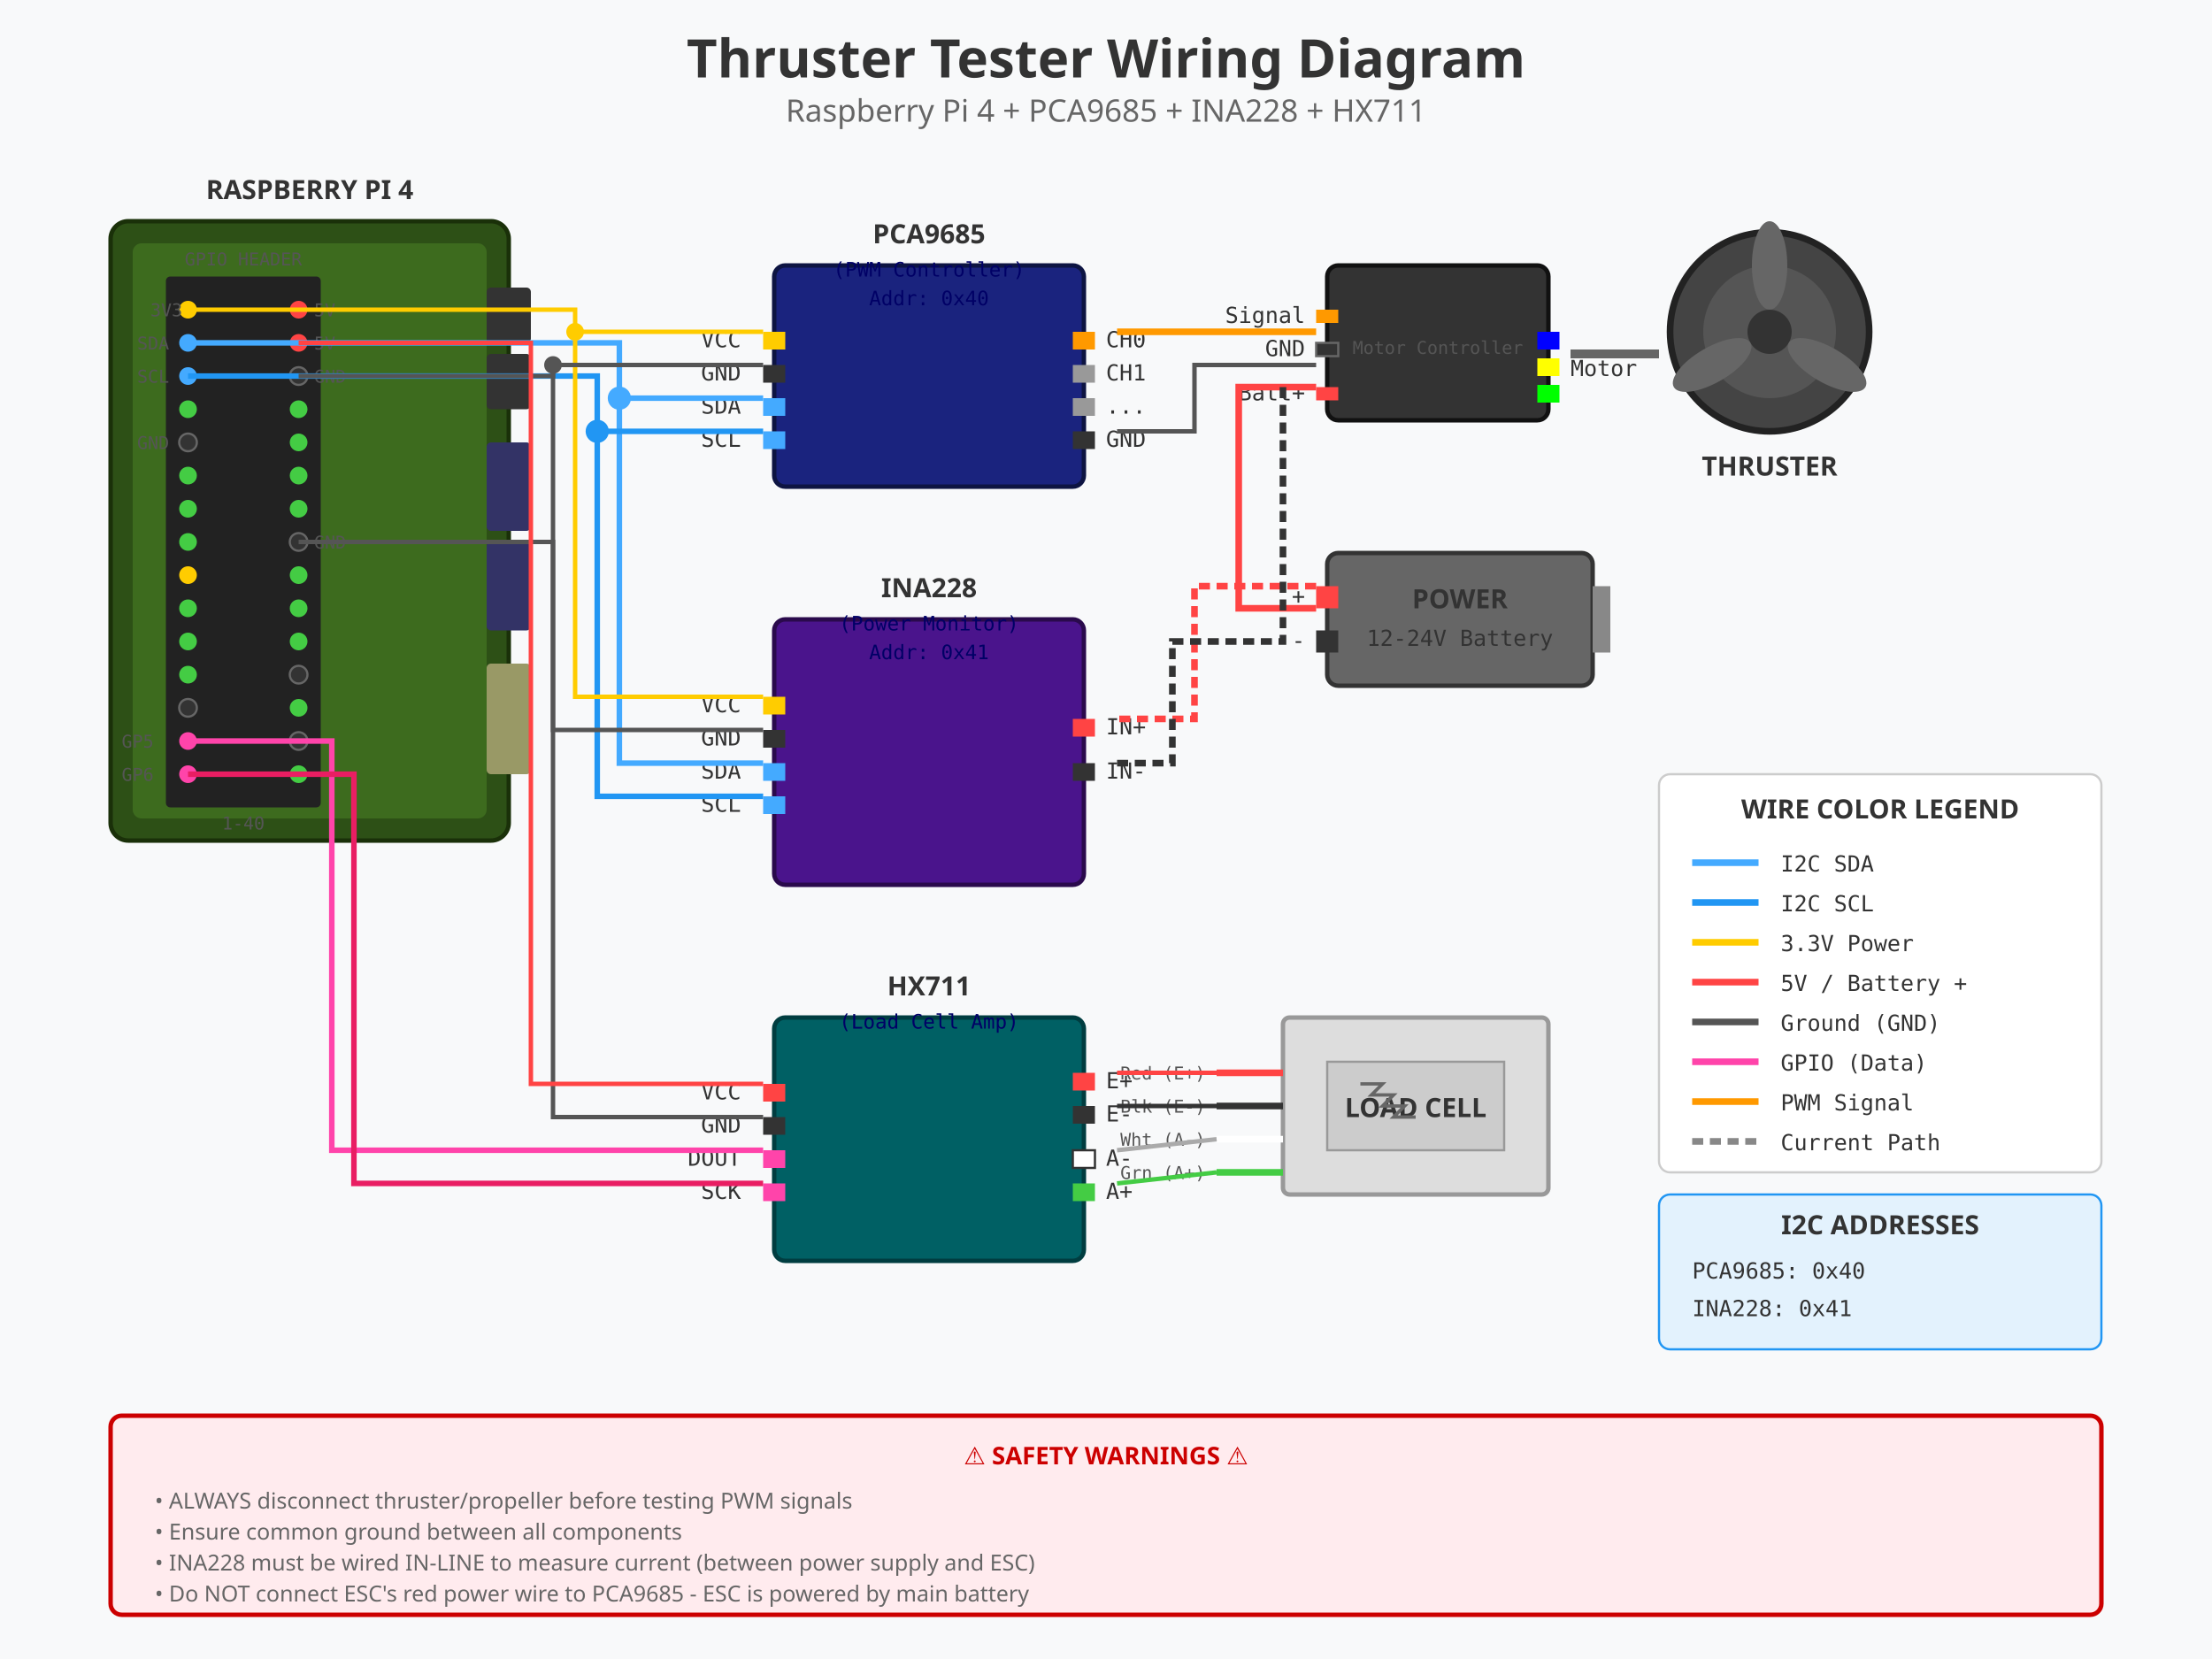
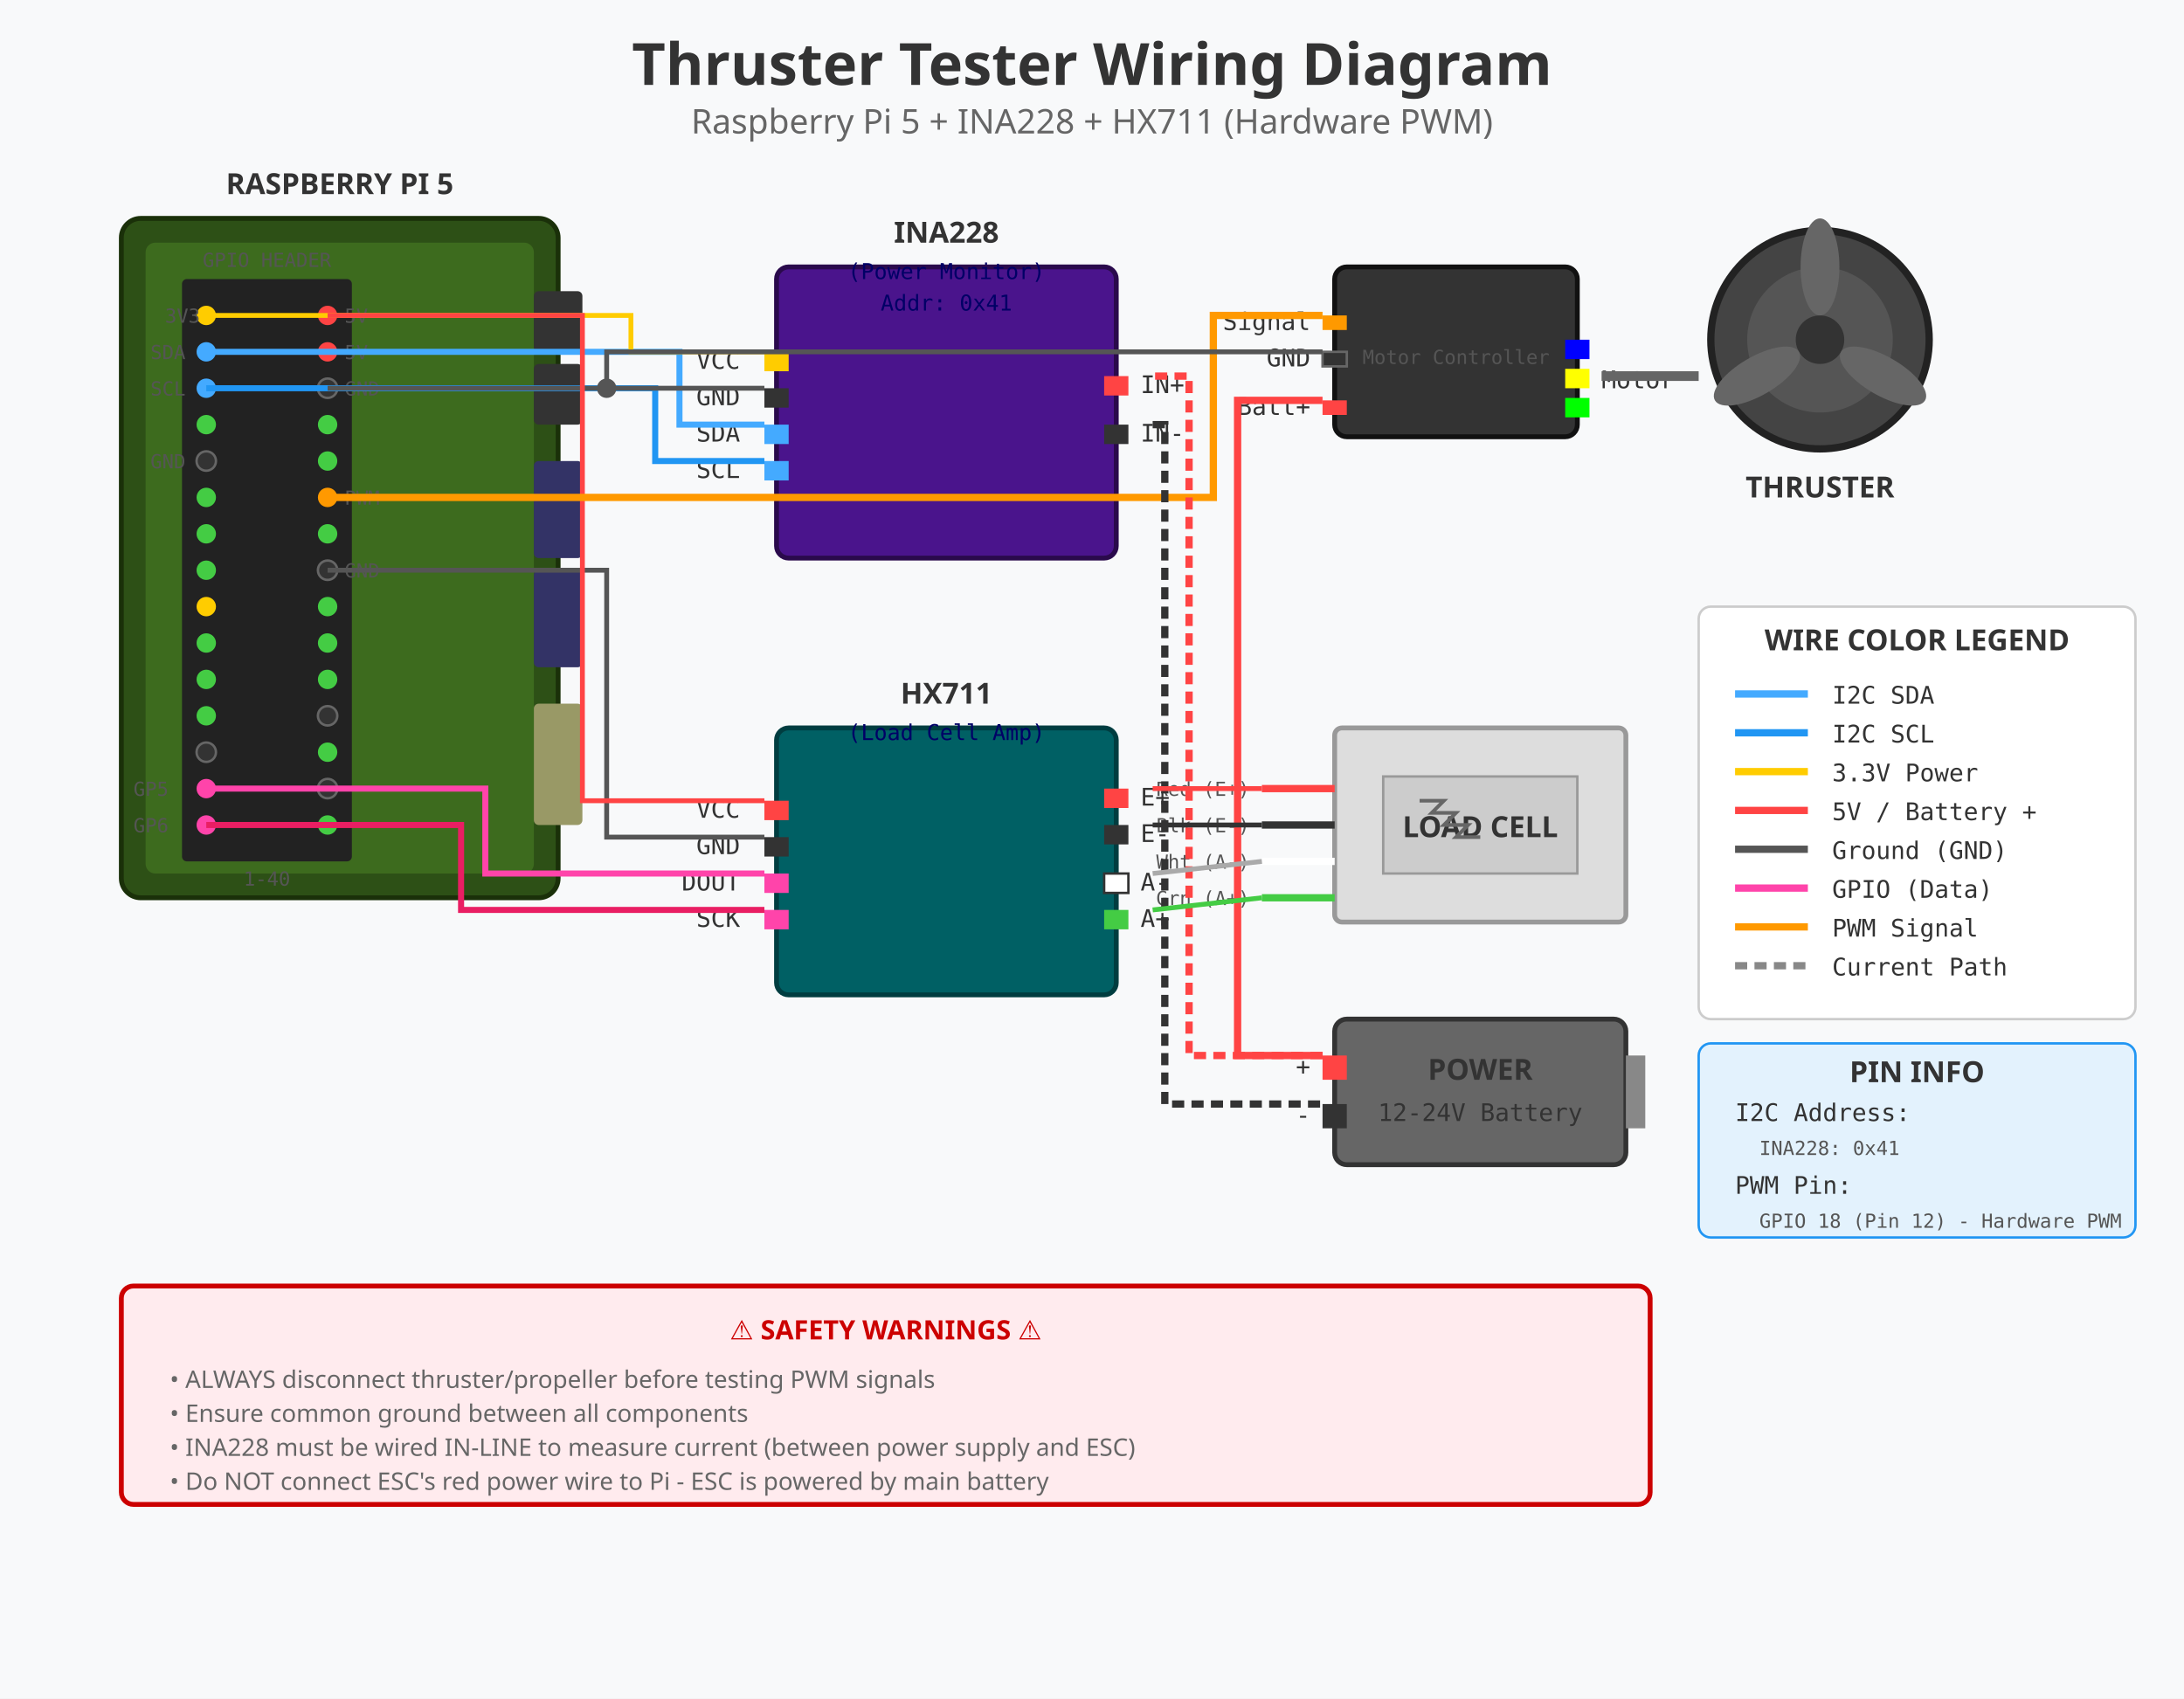
- <svg xmlns="http://www.w3.org/2000/svg" viewBox="0 0 1000 750">
+ <svg xmlns="http://www.w3.org/2000/svg" viewBox="0 0 900 700">
  <defs>
    <style>
      .title { font: bold 24px sans-serif; fill: #333; }
      .subtitle { font: 14px sans-serif; fill: #666; }
      .component-label { font: bold 12px sans-serif; fill: #333; }
      .pin-label { font: 10px monospace; fill: #333; }
      .pin-label-small { font: 8px monospace; fill: #555; }
      .wire-label { font: 9px sans-serif; fill: #333; }
      .warning { font: bold 11px sans-serif; fill: #c00; }
      .note { font: 10px sans-serif; fill: #666; }
      .address { font: 9px monospace; fill: #006; }
    </style>
    <marker id="arrowhead" markerWidth="10" markerHeight="7" refX="9" refY="3.5" orient="auto">
      <polygon points="0 0, 10 3.5, 0 7" fill="#666" />
    </marker>
  </defs>
-   <rect width="1000" height="750" fill="#f8f9fa" />
-   <text x="500" y="35" text-anchor="middle" class="title">Thruster Tester Wiring Diagram</text>
-   <text x="500" y="55" text-anchor="middle" class="subtitle">Raspberry Pi 4 + PCA9685 + INA228 + HX711</text>
-   <g transform="translate(50, 100)">
+   <rect width="900" height="700" fill="#f8f9fa" />
+   <text x="450" y="35" text-anchor="middle" class="title">Thruster Tester Wiring Diagram</text>
+   <text x="450" y="55" text-anchor="middle" class="subtitle">Raspberry Pi 5 + INA228 + HX711 (Hardware PWM)</text>
+   <g transform="translate(50, 90)">
    <rect x="0" y="0" width="180" height="280" rx="8" fill="#2d5016" stroke="#1a3009" stroke-width="2" />
    <rect x="10" y="10" width="160" height="260" rx="4" fill="#3d6b1e" />
-     <text x="90" y="-10" text-anchor="middle" class="component-label">RASPBERRY PI 4</text>
+     <text x="90" y="-10" text-anchor="middle" class="component-label">RASPBERRY PI 5</text>
    <rect x="170" y="30" width="20" height="25" fill="#333" rx="2" />
    <rect x="170" y="60" width="20" height="25" fill="#333" rx="2" />
    <rect x="170" y="100" width="20" height="40" fill="#336" rx="2" />
    <rect x="170" y="145" width="20" height="40" fill="#336" rx="2" />
    <rect x="170" y="200" width="20" height="50" fill="#996" rx="2" />
    <rect x="25" y="25" width="70" height="240" fill="#222" rx="2" />
    <text x="60" y="20" text-anchor="middle" class="pin-label-small" fill="#fff">GPIO HEADER</text>
    <g fill="#fc0">
      <circle cx="35" cy="40" r="4" />
      <text x="18" y="43" class="pin-label-small" fill="#ffa">3V3</text>
      <circle cx="35" cy="55" r="4" fill="#4af" />
      <text x="12" y="58" class="pin-label-small" fill="#4af">SDA</text>
      <circle cx="35" cy="70" r="4" fill="#4af" />
      <text x="12" y="73" class="pin-label-small" fill="#4af">SCL</text>
      <circle cx="35" cy="85" r="4" fill="#4c4" />
      <circle cx="35" cy="100" r="4" fill="#333" stroke="#666" />
      <text x="12" y="103" class="pin-label-small" fill="#aaa">GND</text>
      <circle cx="35" cy="115" r="4" fill="#4c4" />
      <circle cx="35" cy="130" r="4" fill="#4c4" />
      <circle cx="35" cy="145" r="4" fill="#4c4" />
      <circle cx="35" cy="160" r="4" fill="#fc0" />
      <circle cx="35" cy="175" r="4" fill="#4c4" />
      <circle cx="35" cy="190" r="4" fill="#4c4" />
      <circle cx="35" cy="205" r="4" fill="#4c4" />
      <circle cx="35" cy="220" r="4" fill="#333" stroke="#666" />
      <circle cx="35" cy="235" r="4" fill="#f4a" />
      <text x="5" y="238" class="pin-label-small" fill="#f4a">GP5</text>
      <circle cx="35" cy="250" r="4" fill="#f4a" />
      <text x="5" y="253" class="pin-label-small" fill="#f4a">GP6</text>
    </g>
    <g>
      <circle cx="85" cy="40" r="4" fill="#f44" />
      <text x="92" y="43" class="pin-label-small" fill="#f66">5V</text>
      <circle cx="85" cy="55" r="4" fill="#f44" />
      <text x="92" y="58" class="pin-label-small" fill="#f66">5V</text>
      <circle cx="85" cy="70" r="4" fill="#333" stroke="#666" />
      <text x="92" y="73" class="pin-label-small" fill="#aaa">GND</text>
      <circle cx="85" cy="85" r="4" fill="#4c4" />
      <circle cx="85" cy="100" r="4" fill="#4c4" />
-       <circle cx="85" cy="115" r="4" fill="#4c4" />
+       <circle cx="85" cy="115" r="4" fill="#f90" />
+       <text x="92" y="118" class="pin-label-small" fill="#f90">PWM</text>
      <circle cx="85" cy="130" r="4" fill="#4c4" />
      <circle cx="85" cy="145" r="4" fill="#333" stroke="#666" />
      <text x="92" y="148" class="pin-label-small" fill="#aaa">GND</text>
      <circle cx="85" cy="160" r="4" fill="#4c4" />
      <circle cx="85" cy="175" r="4" fill="#4c4" />
      <circle cx="85" cy="190" r="4" fill="#4c4" />
      <circle cx="85" cy="205" r="4" fill="#333" stroke="#666" />
      <circle cx="85" cy="220" r="4" fill="#4c4" />
      <circle cx="85" cy="235" r="4" fill="#333" stroke="#666" />
      <circle cx="85" cy="250" r="4" fill="#4c4" />
    </g>
    <text x="60" y="275" text-anchor="middle" class="pin-label-small" fill="#aaa">1-40</text>
  </g>
-   <g transform="translate(350, 120)">
-     <rect x="0" y="0" width="140" height="100" rx="5" fill="#1a237e" stroke="#0d1442" stroke-width="2" />
-     <text x="70" y="-10" text-anchor="middle" class="component-label">PCA9685</text>
-     <text x="70" y="5" text-anchor="middle" class="address">(PWM Controller)</text>
-     <text x="70" y="18" text-anchor="middle" class="address">Addr: 0x40</text>
-     <rect x="-5" y="30" width="10" height="8" fill="#fc0" />
-     <text x="-15" y="37" text-anchor="end" class="pin-label">VCC</text>
-     <rect x="-5" y="45" width="10" height="8" fill="#333" />
-     <text x="-15" y="52" text-anchor="end" class="pin-label">GND</text>
-     <rect x="-5" y="60" width="10" height="8" fill="#4af" />
-     <text x="-15" y="67" text-anchor="end" class="pin-label">SDA</text>
-     <rect x="-5" y="75" width="10" height="8" fill="#4af" />
-     <text x="-15" y="82" text-anchor="end" class="pin-label">SCL</text>
-     <rect x="135" y="30" width="10" height="8" fill="#f90" />
-     <text x="150" y="37" text-anchor="start" class="pin-label">CH0</text>
-     <rect x="135" y="45" width="10" height="8" fill="#999" />
-     <text x="150" y="52" text-anchor="start" class="pin-label">CH1</text>
-     <rect x="135" y="60" width="10" height="8" fill="#999" />
-     <text x="150" y="67" text-anchor="start" class="pin-label">...</text>
-     <rect x="135" y="75" width="10" height="8" fill="#333" />
-     <text x="150" y="82" text-anchor="start" class="pin-label">GND</text>
-   </g>
-   <g transform="translate(350, 280)">
+   <g transform="translate(320, 110)">
    <rect x="0" y="0" width="140" height="120" rx="5" fill="#4a148c" stroke="#2a0a4c" stroke-width="2" />
    <text x="70" y="-10" text-anchor="middle" class="component-label">INA228</text>
    <text x="70" y="5" text-anchor="middle" class="address">(Power Monitor)</text>
    <text x="70" y="18" text-anchor="middle" class="address">Addr: 0x41</text>
    <rect x="-5" y="35" width="10" height="8" fill="#fc0" />
    <text x="-15" y="42" text-anchor="end" class="pin-label">VCC</text>
    <rect x="-5" y="50" width="10" height="8" fill="#333" />
    <text x="-15" y="57" text-anchor="end" class="pin-label">GND</text>
    <rect x="-5" y="65" width="10" height="8" fill="#4af" />
    <text x="-15" y="72" text-anchor="end" class="pin-label">SDA</text>
    <rect x="-5" y="80" width="10" height="8" fill="#4af" />
    <text x="-15" y="87" text-anchor="end" class="pin-label">SCL</text>
    <rect x="135" y="45" width="10" height="8" fill="#f44" />
    <text x="150" y="52" text-anchor="start" class="pin-label">IN+</text>
    <rect x="135" y="65" width="10" height="8" fill="#333" />
    <text x="150" y="72" text-anchor="start" class="pin-label">IN-</text>
  </g>
-   <g transform="translate(350, 460)">
+   <g transform="translate(320, 300)">
    <rect x="0" y="0" width="140" height="110" rx="5" fill="#006064" stroke="#003d40" stroke-width="2" />
    <text x="70" y="-10" text-anchor="middle" class="component-label">HX711</text>
    <text x="70" y="5" text-anchor="middle" class="address">(Load Cell Amp)</text>
    <rect x="-5" y="30" width="10" height="8" fill="#f44" />
    <text x="-15" y="37" text-anchor="end" class="pin-label">VCC</text>
    <rect x="-5" y="45" width="10" height="8" fill="#333" />
    <text x="-15" y="52" text-anchor="end" class="pin-label">GND</text>
    <rect x="-5" y="60" width="10" height="8" fill="#f4a" />
    <text x="-15" y="67" text-anchor="end" class="pin-label">DOUT</text>
    <rect x="-5" y="75" width="10" height="8" fill="#f4a" />
    <text x="-15" y="82" text-anchor="end" class="pin-label">SCK</text>
    <rect x="135" y="25" width="10" height="8" fill="#f44" />
    <text x="150" y="32" text-anchor="start" class="pin-label">E+</text>
    <rect x="135" y="40" width="10" height="8" fill="#333" />
    <text x="150" y="47" text-anchor="start" class="pin-label">E-</text>
    <rect x="135" y="60" width="10" height="8" fill="#fff" stroke="#333" />
    <text x="150" y="67" text-anchor="start" class="pin-label">A-</text>
    <rect x="135" y="75" width="10" height="8" fill="#4c4" />
    <text x="150" y="82" text-anchor="start" class="pin-label">A+</text>
  </g>
-   <g transform="translate(580, 460)">
+   <g transform="translate(550, 300)">
    <rect x="0" y="0" width="120" height="80" rx="3" fill="#ddd" stroke="#999" stroke-width="2" />
    <rect x="20" y="20" width="80" height="40" fill="#ccc" stroke="#999" />
    <text x="60" y="45" text-anchor="middle" class="component-label">LOAD CELL</text>
    <path d="M35 30 L45 30 L40 35 L50 35 L45 40 L55 40 L50 45 L60 45" stroke="#666" fill="none" stroke-width="1.5" />
    <line x1="0" y1="25" x2="-30" y2="25" stroke="#f44" stroke-width="3" />
    <line x1="0" y1="40" x2="-30" y2="40" stroke="#333" stroke-width="3" />
    <line x1="0" y1="55" x2="-30" y2="55" stroke="#fff" stroke-width="3" />
    <line x1="0" y1="70" x2="-30" y2="70" stroke="#4c4" stroke-width="3" />
    <text x="-35" y="28" text-anchor="end" class="pin-label-small">Red (E+)</text>
    <text x="-35" y="43" text-anchor="end" class="pin-label-small">Blk (E-)</text>
    <text x="-35" y="58" text-anchor="end" class="pin-label-small">Wht (A-)</text>
    <text x="-35" y="73" text-anchor="end" class="pin-label-small">Grn (A+)</text>
  </g>
-   <g transform="translate(600, 120)">
+   <g transform="translate(550, 110)">
    <rect x="0" y="0" width="100" height="70" rx="5" fill="#333" stroke="#111" stroke-width="2" />
    <text x="50" y="25" text-anchor="middle" fill="#fff" class="component-label">ESC</text>
    <text x="50" y="40" text-anchor="middle" fill="#aaa" class="pin-label-small">Motor Controller</text>
    <rect x="-5" y="20" width="10" height="6" fill="#f90" />
    <text x="-10" y="26" text-anchor="end" class="pin-label">Signal</text>
    <rect x="-5" y="35" width="10" height="6" fill="#333" stroke="#666" />
    <text x="-10" y="41" text-anchor="end" class="pin-label">GND</text>
    <rect x="-5" y="55" width="10" height="6" fill="#f44" />
    <text x="-10" y="61" text-anchor="end" class="pin-label">Batt+</text>
    <rect x="95" y="30" width="10" height="8" fill="#00f" />
    <rect x="95" y="42" width="10" height="8" fill="#ff0" />
    <rect x="95" y="54" width="10" height="8" fill="#0f0" />
    <text x="110" y="50" text-anchor="start" class="pin-label">Motor</text>
  </g>
-   <g transform="translate(750, 100)">
+   <g transform="translate(700, 90)">
    <ellipse cx="50" cy="50" rx="45" ry="45" fill="#444" stroke="#222" stroke-width="3" />
    <ellipse cx="50" cy="50" rx="30" ry="30" fill="#555" />
    <circle cx="50" cy="50" r="10" fill="#333" />
    <ellipse cx="50" cy="20" rx="8" ry="20" fill="#666" transform="rotate(0, 50, 50)" />
    <ellipse cx="50" cy="20" rx="8" ry="20" fill="#666" transform="rotate(120, 50, 50)" />
    <ellipse cx="50" cy="20" rx="8" ry="20" fill="#666" transform="rotate(240, 50, 50)" />
    <text x="50" y="115" text-anchor="middle" class="component-label">THRUSTER</text>
  </g>
-   <g transform="translate(600, 250)">
+   <g transform="translate(550, 420)">
    <rect x="0" y="0" width="120" height="60" rx="5" fill="#666" stroke="#333" stroke-width="2" />
    <rect x="120" y="15" width="8" height="30" fill="#888" />
    <text x="60" y="25" text-anchor="middle" fill="#fff" class="component-label">POWER</text>
    <text x="60" y="42" text-anchor="middle" fill="#ccc" class="pin-label">12-24V Battery</text>
    <rect x="-5" y="15" width="10" height="10" fill="#f44" />
    <text x="-10" y="23" text-anchor="end" class="pin-label">+</text>
    <rect x="-5" y="35" width="10" height="10" fill="#333" />
    <text x="-10" y="43" text-anchor="end" class="pin-label">-</text>
  </g>
  <g stroke="#4af" stroke-width="2.5" fill="none">
-     <path d="M 85 155 L 280 155 L 280 180" />
-     <path d="M 280 180 L 345 180" />
-     <path d="M 280 180 L 280 345 L 345 345" />
-     <circle cx="280" cy="180" r="4" fill="#4af" />
+     <path d="M 85 145 L 280 145 L 280 175 L 315 175" />
  </g>
  <g stroke="#2196F3" stroke-width="2.5" fill="none">
-     <path d="M 85 170 L 270 170 L 270 195" />
-     <path d="M 270 195 L 345 195" />
-     <path d="M 270 195 L 270 360 L 345 360" />
-     <circle cx="270" cy="195" r="4" fill="#2196F3" />
+     <path d="M 85 160 L 270 160 L 270 190 L 315 190" />
  </g>
  <g stroke="#fc0" stroke-width="2" fill="none">
-     <path d="M 85 140 L 260 140 L 260 150" />
-     <path d="M 260 150 L 345 150" />
-     <path d="M 260 150 L 260 315 L 345 315" />
-     <circle cx="260" cy="150" r="3" fill="#fc0" />
+     <path d="M 85 130 L 260 130 L 260 145 L 315 145" />
  </g>
  <g stroke="#555" stroke-width="2" fill="none">
-     <path d="M 135 170 L 250 170 L 250 165" />
-     <path d="M 250 165 L 345 165" />
-     <path d="M 250 165 L 250 330 L 345 330" />
-     <path d="M 135 245 L 250 245 L 250 505 L 345 505" />
-     <circle cx="250" cy="165" r="3" fill="#555" />
-   </g>
-   <path d="M 135 155 L 240 155 L 240 490 L 345 490" stroke="#f44" stroke-width="2" fill="none" />
-   <path d="M 85 335 L 150 335 L 150 520 L 345 520" stroke="#f4a" stroke-width="2.5" fill="none" />
-   <path d="M 85 350 L 160 350 L 160 535 L 345 535" stroke="#e91e63" stroke-width="2.5" fill="none" />
-   <path d="M 505 150 L 595 150" stroke="#f90" stroke-width="3" fill="none" />
-   <path d="M 505 195 L 540 195 L 540 165 L 595 165" stroke="#555" stroke-width="2" fill="none" />
-   <path d="M 710 160 L 750 160" stroke="#666" stroke-width="4" fill="none" />
-   <path d="M 595 275 L 560 275 L 560 175 L 595 175" stroke="#f44" stroke-width="3" fill="none" />
-   <path d="M 595 265 L 540 265 L 540 325 L 505 325" stroke="#f44" stroke-width="3" fill="none" stroke-dasharray="5,3" />
-   <path d="M 505 345 L 530 345 L 530 290 L 580 290 L 580 175" stroke="#333" stroke-width="3" fill="none" stroke-dasharray="5,3" />
-   <path d="M 505 485 L 550 485" stroke="#f44" stroke-width="2" fill="none" />
-   <path d="M 505 500 L 550 500" stroke="#333" stroke-width="2" fill="none" />
-   <path d="M 505 520 L 550 515" stroke="#aaa" stroke-width="2" fill="none" />
-   <path d="M 505 535 L 550 530" stroke="#4c4" stroke-width="2" fill="none" />
-   <g transform="translate(750, 350)">
-     <rect x="0" y="0" width="200" height="180" rx="5" fill="#fff" stroke="#ccc" stroke-width="1" />
-     <text x="100" y="20" text-anchor="middle" class="component-label">WIRE COLOR LEGEND</text>
-     <line x1="15" y1="40" x2="45" y2="40" stroke="#4af" stroke-width="3" />
-     <text x="55" y="44" class="pin-label">I2C SDA</text>
-     <line x1="15" y1="58" x2="45" y2="58" stroke="#2196F3" stroke-width="3" />
-     <text x="55" y="62" class="pin-label">I2C SCL</text>
-     <line x1="15" y1="76" x2="45" y2="76" stroke="#fc0" stroke-width="3" />
-     <text x="55" y="80" class="pin-label">3.3V Power</text>
-     <line x1="15" y1="94" x2="45" y2="94" stroke="#f44" stroke-width="3" />
-     <text x="55" y="98" class="pin-label">5V / Battery +</text>
-     <line x1="15" y1="112" x2="45" y2="112" stroke="#555" stroke-width="3" />
-     <text x="55" y="116" class="pin-label">Ground (GND)</text>
-     <line x1="15" y1="130" x2="45" y2="130" stroke="#f4a" stroke-width="3" />
-     <text x="55" y="134" class="pin-label">GPIO (Data)</text>
-     <line x1="15" y1="148" x2="45" y2="148" stroke="#f90" stroke-width="3" />
-     <text x="55" y="152" class="pin-label">PWM Signal</text>
-     <line x1="15" y1="166" x2="45" y2="166" stroke="#888" stroke-width="3" stroke-dasharray="5,3" />
-     <text x="55" y="170" class="pin-label">Current Path</text>
-   </g>
-   <g transform="translate(750, 540)">
-     <rect x="0" y="0" width="200" height="70" rx="5" fill="#e3f2fd" stroke="#2196F3" stroke-width="1" />
-     <text x="100" y="18" text-anchor="middle" class="component-label">I2C ADDRESSES</text>
-     <text x="15" y="38" class="pin-label">PCA9685: 0x40</text>
-     <text x="15" y="55" class="pin-label">INA228:  0x41</text>
-   </g>
-   <g transform="translate(50, 640)">
-     <rect x="0" y="0" width="900" height="90" rx="5" fill="#ffebee" stroke="#c00" stroke-width="2" />
-     <text x="450" y="22" text-anchor="middle" class="warning">⚠ SAFETY WARNINGS ⚠</text>
+     <path d="M 135 160 L 250 160 L 250 160 L 315 160" />
+     <path d="M 135 235 L 250 235 L 250 345 L 315 345" />
+     <circle cx="250" cy="160" r="3" fill="#555" />
+   </g>
+   <path d="M 135 130 L 240 130 L 240 330 L 315 330" stroke="#f44" stroke-width="2" fill="none" />
+   <path d="M 85 325 L 200 325 L 200 360 L 315 360" stroke="#f4a" stroke-width="2.5" fill="none" />
+   <path d="M 85 340 L 190 340 L 190 375 L 315 375" stroke="#e91e63" stroke-width="2.5" fill="none" />
+   <path d="M 135 205 L 500 205 L 500 130 L 545 130" stroke="#f90" stroke-width="3" fill="none" />
+   <path d="M 250 160 L 250 145 L 510 145 L 545 145" stroke="#555" stroke-width="2" fill="none" />
+   <path d="M 660 155 L 700 155" stroke="#666" stroke-width="4" fill="none" />
+   <path d="M 545 435 L 510 435 L 510 165 L 545 165" stroke="#f44" stroke-width="3" fill="none" />
+   <path d="M 545 435 L 490 435 L 490 155 L 475 155" stroke="#f44" stroke-width="3" fill="none" stroke-dasharray="5,3" />
+   <path d="M 475 175 L 480 175 L 480 455 L 545 455" stroke="#333" stroke-width="3" fill="none" stroke-dasharray="5,3" />
+   <path d="M 475 325 L 520 325" stroke="#f44" stroke-width="2" fill="none" />
+   <path d="M 475 340 L 520 340" stroke="#333" stroke-width="2" fill="none" />
+   <path d="M 475 360 L 520 355" stroke="#aaa" stroke-width="2" fill="none" />
+   <path d="M 475 375 L 520 370" stroke="#4c4" stroke-width="2" fill="none" />
+   <g transform="translate(700, 250)">
+     <rect x="0" y="0" width="180" height="170" rx="5" fill="#fff" stroke="#ccc" stroke-width="1" />
+     <text x="90" y="18" text-anchor="middle" class="component-label">WIRE COLOR LEGEND</text>
+     <line x1="15" y1="36" x2="45" y2="36" stroke="#4af" stroke-width="3" />
+     <text x="55" y="40" class="pin-label">I2C SDA</text>
+     <line x1="15" y1="52" x2="45" y2="52" stroke="#2196F3" stroke-width="3" />
+     <text x="55" y="56" class="pin-label">I2C SCL</text>
+     <line x1="15" y1="68" x2="45" y2="68" stroke="#fc0" stroke-width="3" />
+     <text x="55" y="72" class="pin-label">3.3V Power</text>
+     <line x1="15" y1="84" x2="45" y2="84" stroke="#f44" stroke-width="3" />
+     <text x="55" y="88" class="pin-label">5V / Battery +</text>
+     <line x1="15" y1="100" x2="45" y2="100" stroke="#555" stroke-width="3" />
+     <text x="55" y="104" class="pin-label">Ground (GND)</text>
+     <line x1="15" y1="116" x2="45" y2="116" stroke="#f4a" stroke-width="3" />
+     <text x="55" y="120" class="pin-label">GPIO (Data)</text>
+     <line x1="15" y1="132" x2="45" y2="132" stroke="#f90" stroke-width="3" />
+     <text x="55" y="136" class="pin-label">PWM Signal</text>
+     <line x1="15" y1="148" x2="45" y2="148" stroke="#888" stroke-width="3" stroke-dasharray="5,3" />
+     <text x="55" y="152" class="pin-label">Current Path</text>
+   </g>
+   <g transform="translate(700, 430)">
+     <rect x="0" y="0" width="180" height="80" rx="5" fill="#e3f2fd" stroke="#2196F3" stroke-width="1" />
+     <text x="90" y="16" text-anchor="middle" class="component-label">PIN INFO</text>
+     <text x="15" y="32" class="pin-label">I2C Address:</text>
+     <text x="25" y="46" class="pin-label-small">INA228: 0x41</text>
+     <text x="15" y="62" class="pin-label">PWM Pin:</text>
+     <text x="25" y="76" class="pin-label-small">GPIO 18 (Pin 12) - Hardware PWM</text>
+   </g>
+   <g transform="translate(50, 530)">
+     <rect x="0" y="0" width="630" height="90" rx="5" fill="#ffebee" stroke="#c00" stroke-width="2" />
+     <text x="315" y="22" text-anchor="middle" class="warning">⚠ SAFETY WARNINGS ⚠</text>
    <text x="20" y="42" class="note">• ALWAYS disconnect thruster/propeller before testing PWM signals</text>
    <text x="20" y="56" class="note">• Ensure common ground between all components</text>
    <text x="20" y="70" class="note">• INA228 must be wired IN-LINE to measure current (between power supply and ESC)</text>
-     <text x="20" y="84" class="note">• Do NOT connect ESC's red power wire to PCA9685 - ESC is powered by main battery</text>
+     <text x="20" y="84" class="note">• Do NOT connect ESC's red power wire to Pi - ESC is powered by main battery</text>
  </g>
</svg>
